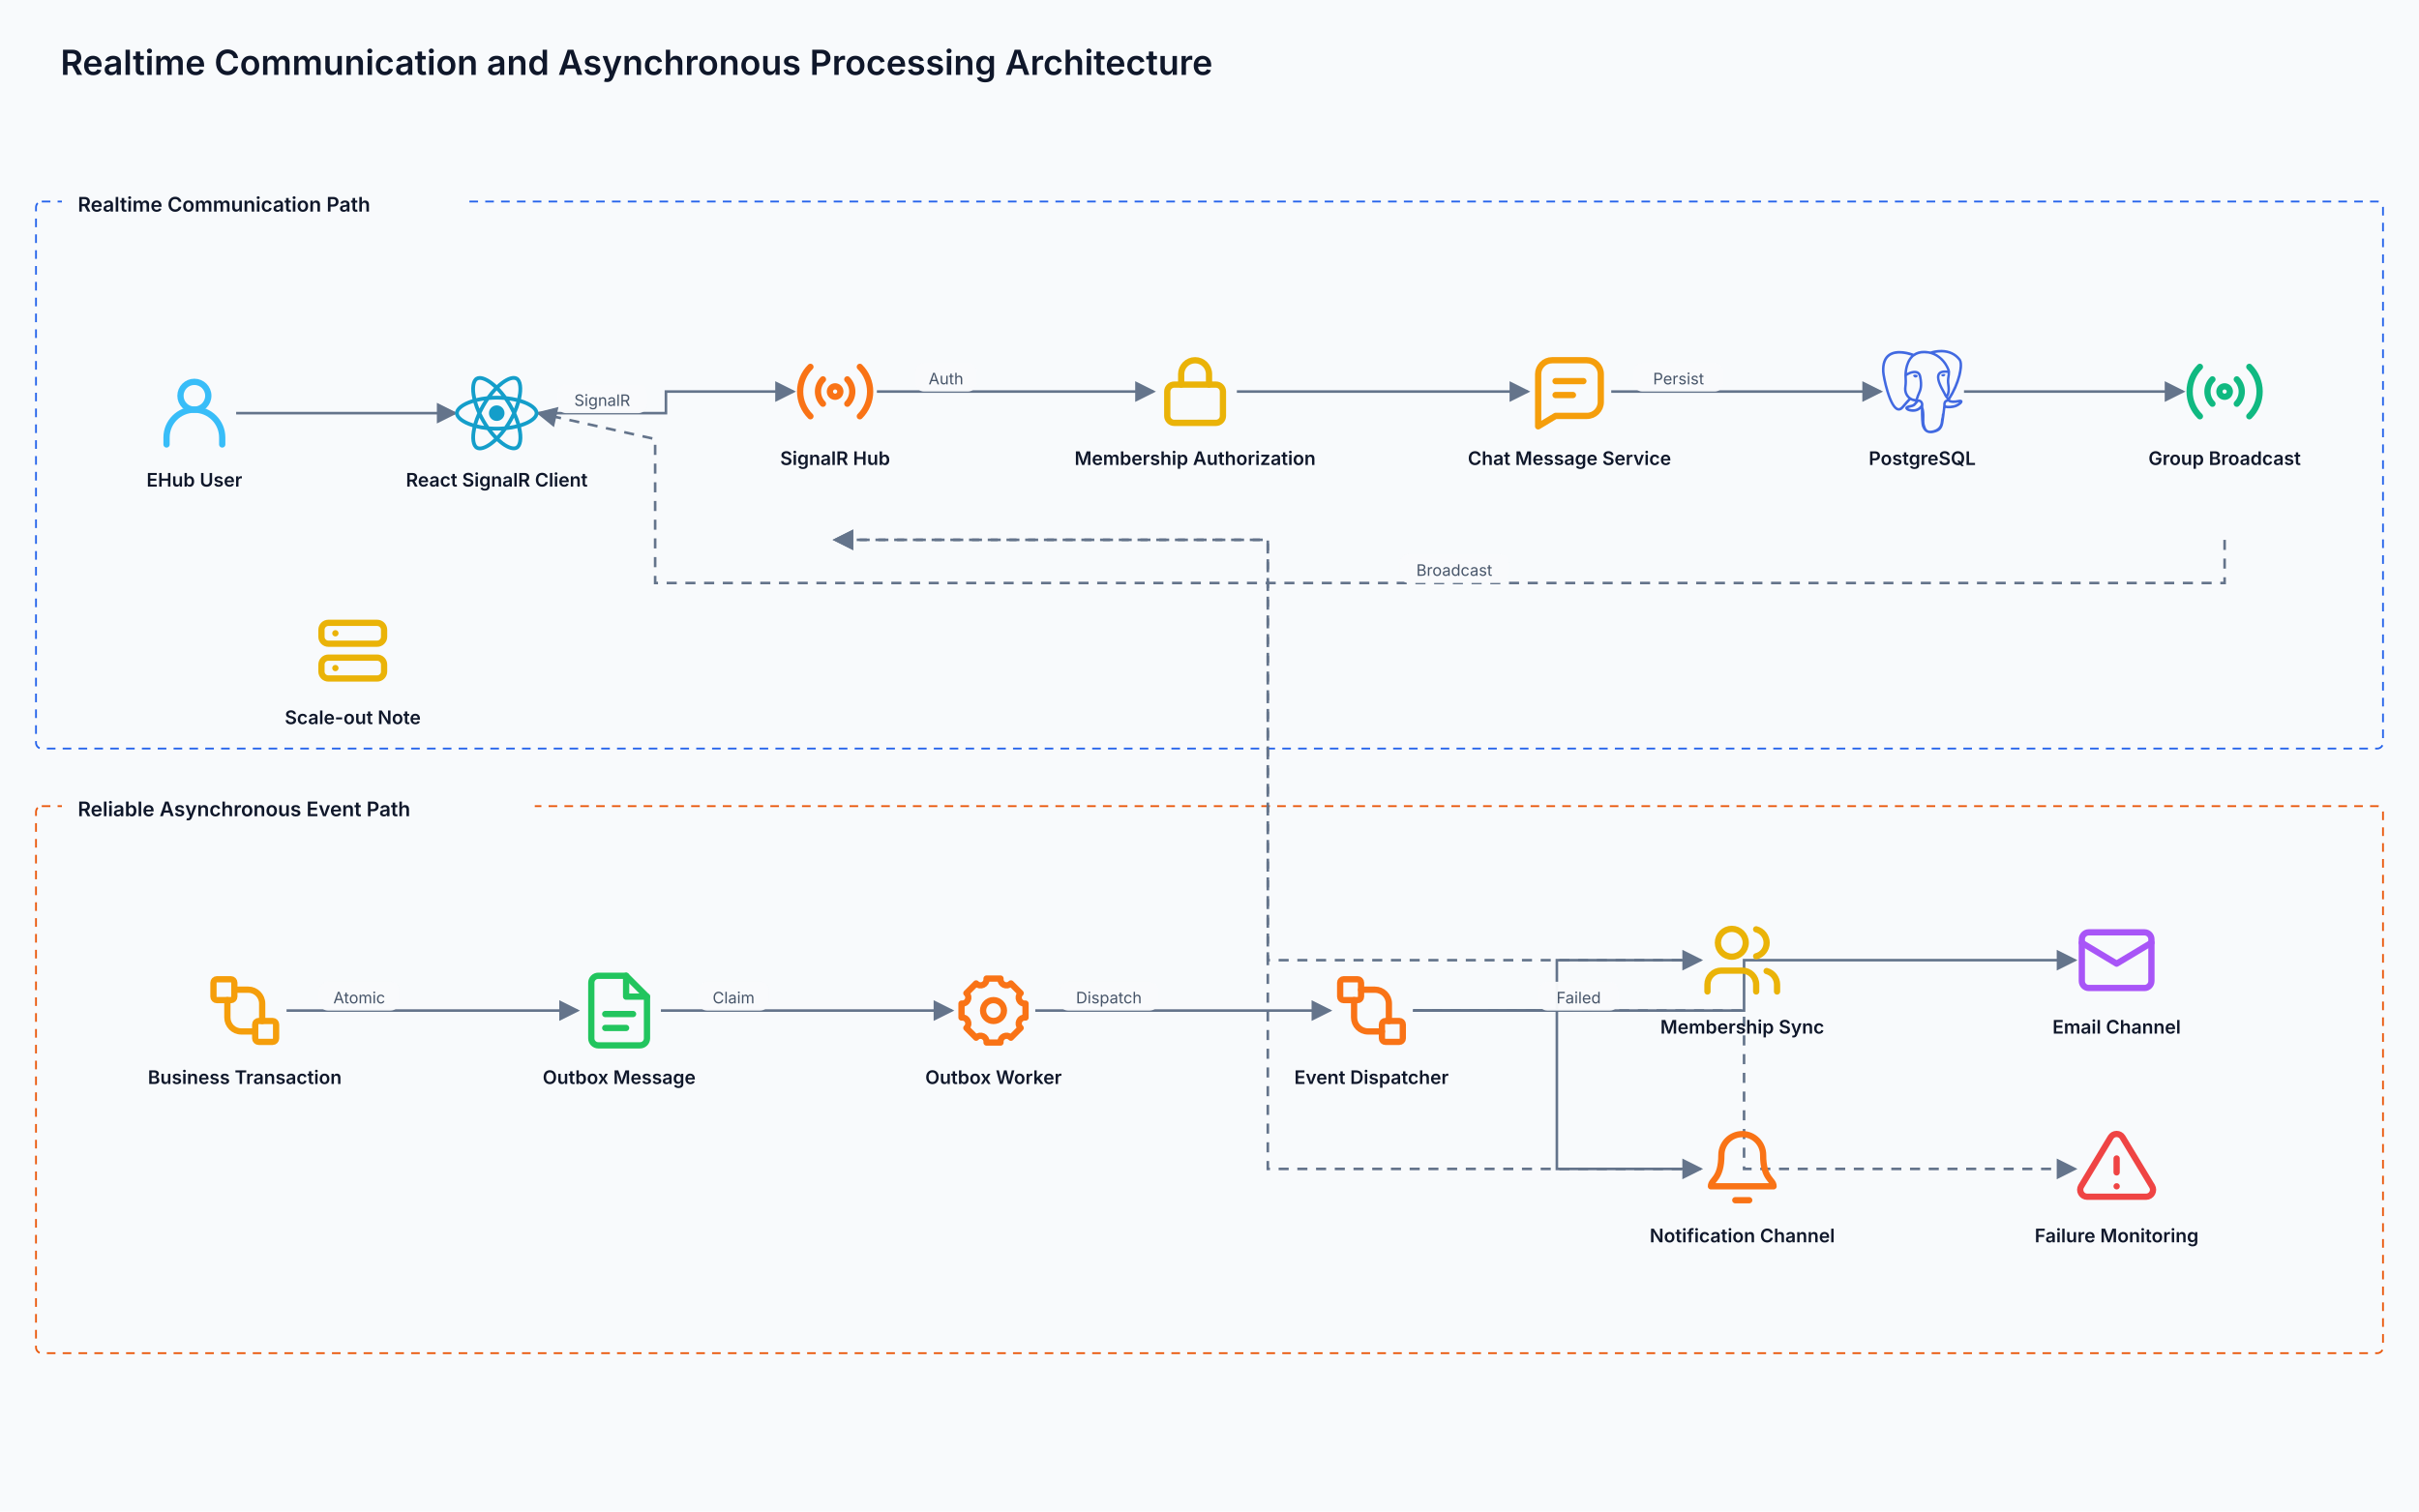
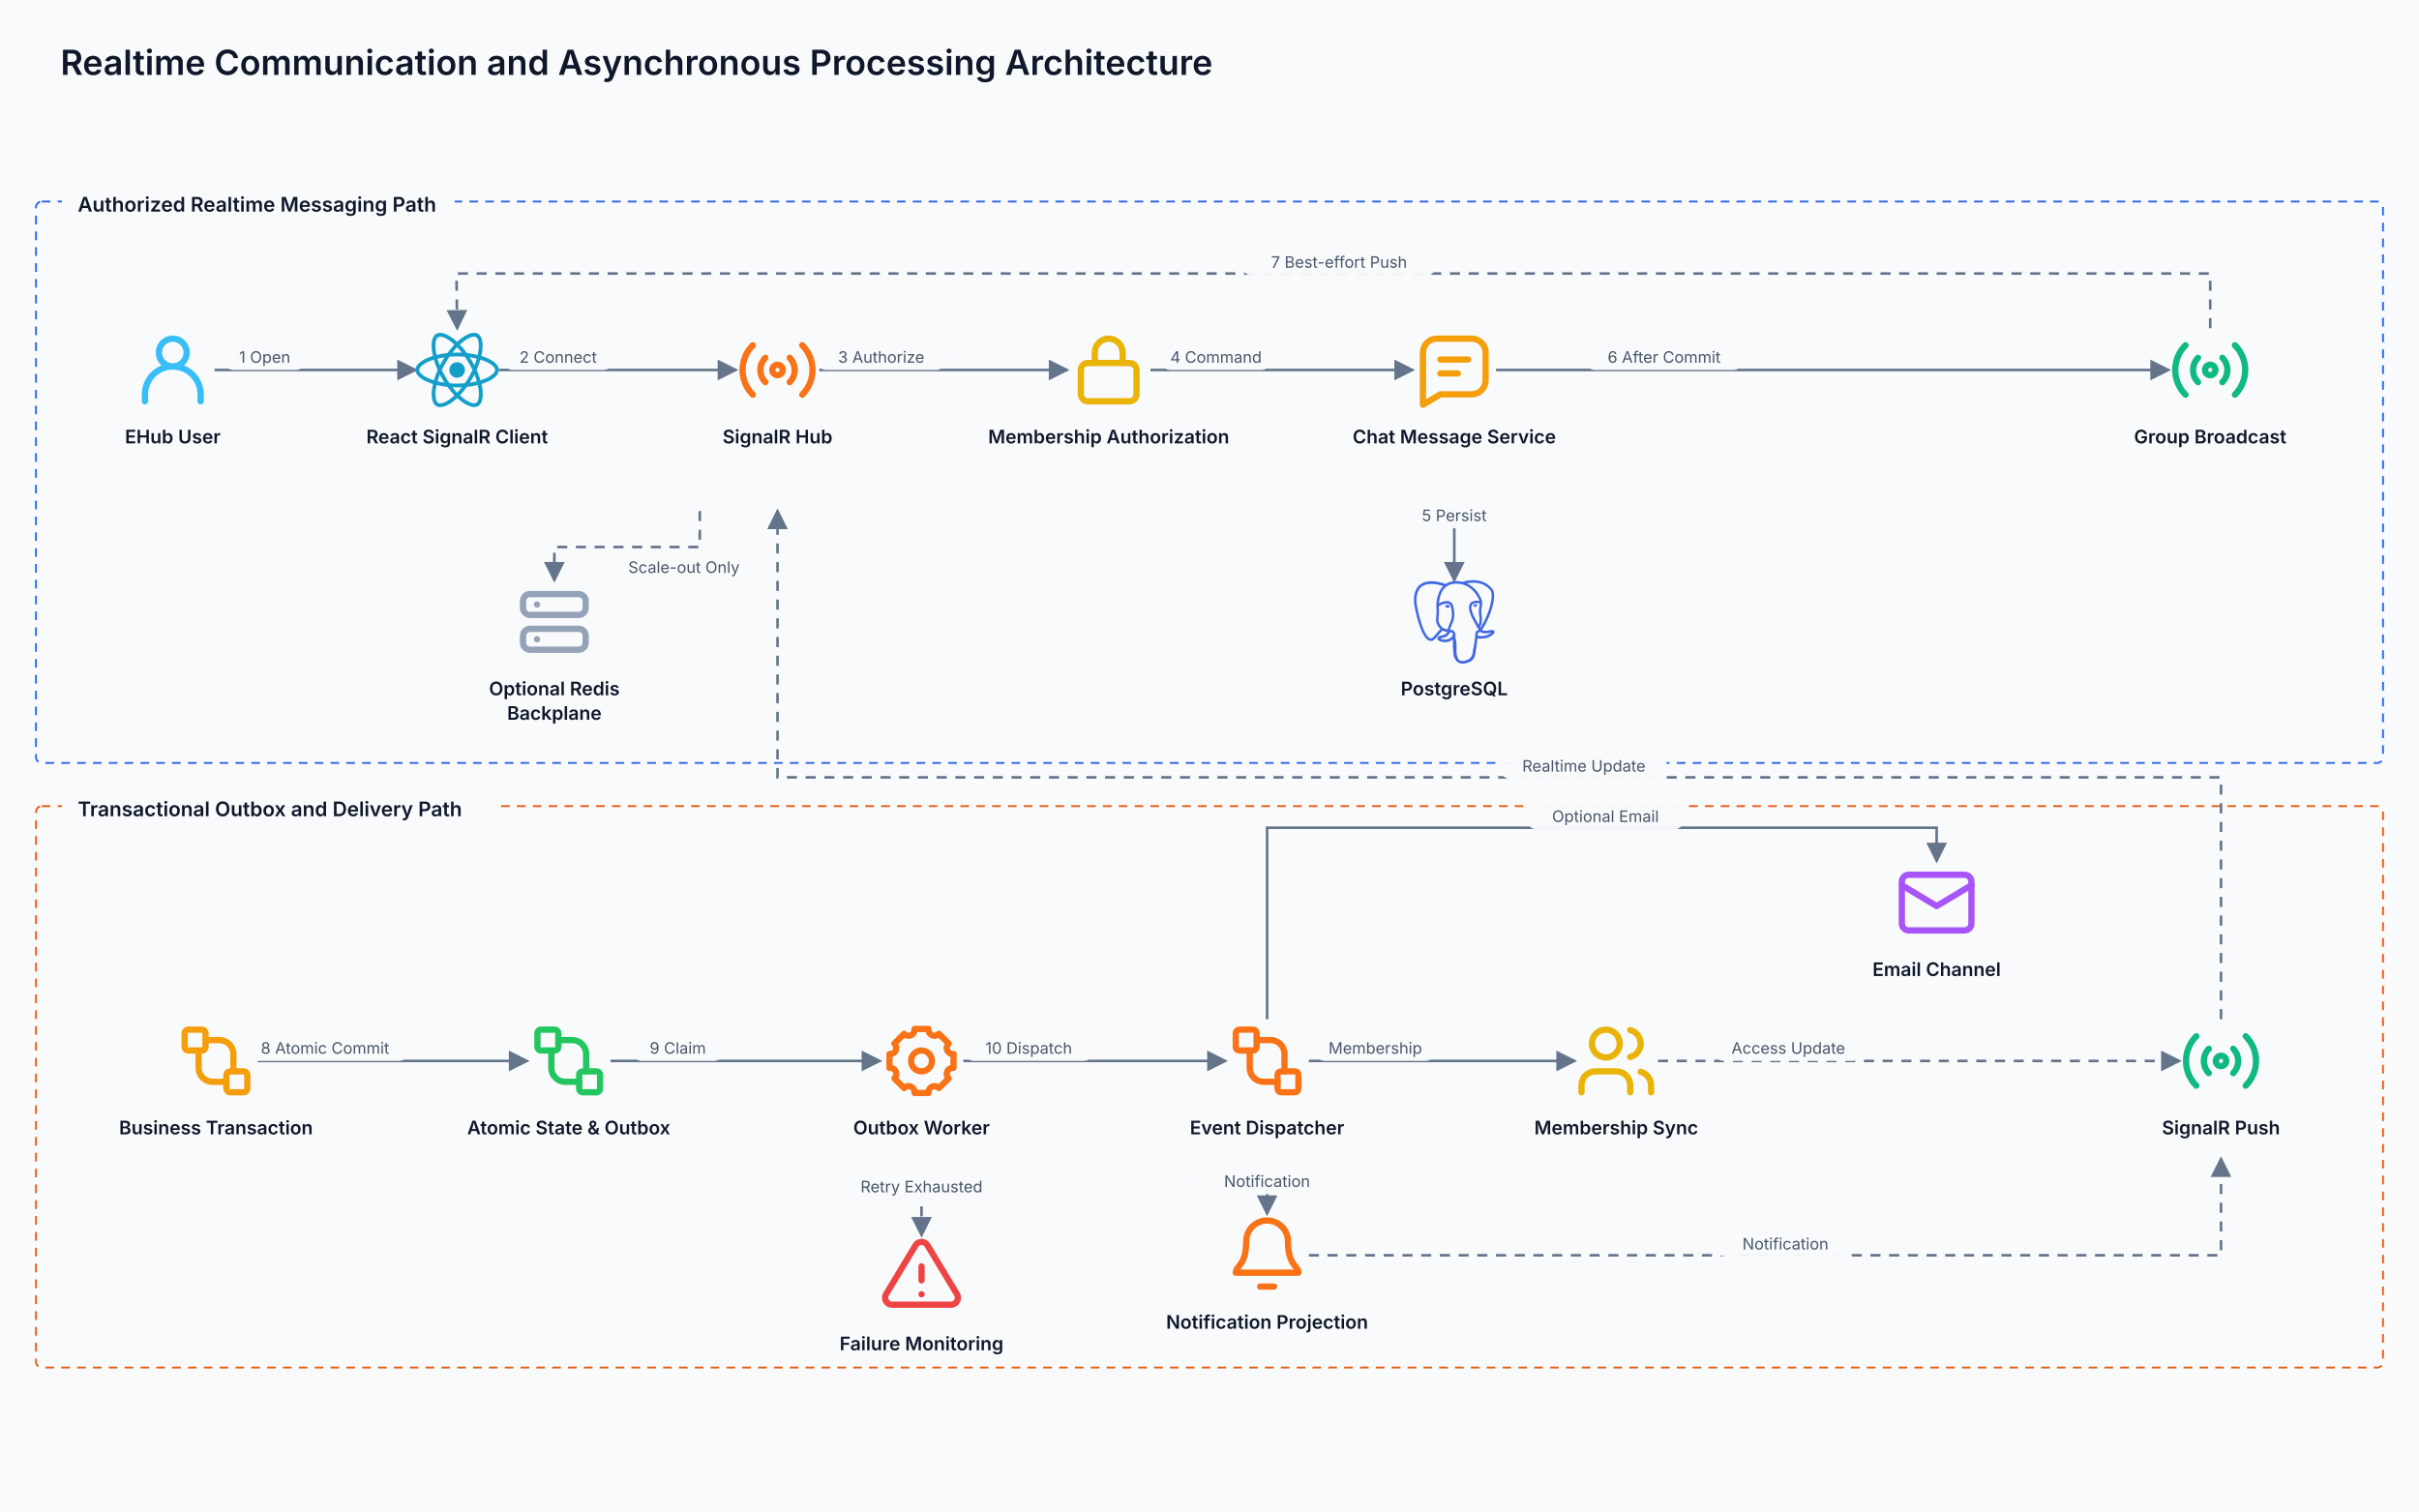
<svg xmlns="http://www.w3.org/2000/svg" width="1680" height="1050" viewBox="0 0 1680 1050" role="img" aria-labelledby="title desc">
  <defs>
    <marker id="arrow" markerWidth="8" markerHeight="8" refX="7" refY="4" orient="auto" markerUnits="strokeWidth">
      <path d="M 0 0 L 8 4 L 0 8 z" fill="#64748B" />
    </marker>
    <filter id="softShadow" x="-20%" y="-20%" width="140%" height="140%">
      <feDropShadow dx="0" dy="2" stdDeviation="3" flood-color="#0F172A" flood-opacity="0.08" />
    </filter>
  </defs>
  <style>
    text { font-family: Inter, Segoe UI, Arial, sans-serif; }
    .page-title { font-size: 24px; font-weight: 600; fill: #0F172A; }
    .node-title { font-size: 13px; font-weight: 600; text-anchor: middle; }
    .group-title { font-size: 14px; font-weight: 600; fill: #0F172A; }
    .edge-label rect { fill: #F8FAFC; fill-opacity: 0.96; }
    .edge-label text { font-size: 11px; fill: #475569; text-anchor: middle; }
  </style>
  <rect width="1680" height="1050" fill="#F8FAFC" />
  <text x="42" y="52" class="page-title">Realtime Communication and Asynchronous Processing Architecture</text>
  <g id="realtime-lane" class="diagram-group">
-     <rect x="25" y="140" width="1630" height="380" rx="4" fill="none" stroke="#2563EB" stroke-width="1.25" stroke-dasharray="6 5" />
-     <rect x="43" y="127" width="282.4" height="28" rx="8" fill="#F8FAFC" />
-     <text x="54" y="147" class="group-title">Realtime Communication Path</text>
+     <rect x="25" y="140" width="1630" height="390" rx="4" fill="none" stroke="#2563EB" stroke-width="1.25" stroke-dasharray="6 5" />
+     <rect x="43" y="127" width="272.8" height="28" rx="8" fill="#F8FAFC" />
+     <text x="54" y="147" class="group-title">Authorized Realtime Messaging Path</text>
  </g>
  <g id="async-lane" class="diagram-group">
-     <rect x="25" y="560" width="1630" height="380" rx="4" fill="none" stroke="#EA580C" stroke-width="1.25" stroke-dasharray="6 5" />
-     <rect x="43" y="547" width="328.4" height="28" rx="8" fill="#F8FAFC" />
-     <text x="54" y="567" class="group-title">Reliable Asynchronous Event Path</text>
+     <rect x="25" y="560" width="1630" height="390" rx="4" fill="none" stroke="#EA580C" stroke-width="1.25" stroke-dasharray="6 5" />
+     <rect x="43" y="547" width="301.6" height="28" rx="8" fill="#F8FAFC" />
+     <text x="54" y="567" class="group-title">Transactional Outbox and Delivery Path</text>
  </g>
  <g id="r1" class="diagram-edge">
-     <path d="M 164 287 L 240 287 L 316 287" fill="none" stroke="#64748B" stroke-width="1.8" marker-end="url(#arrow)" />
+     <path d="M 149 257 L 218.75 257 L 288.5 257" fill="none" stroke="#64748B" stroke-width="1.8" marker-end="url(#arrow)" />
+     <g class="edge-label">
+       <rect x="156.075" y="237" width="55.6" height="20" rx="6" />
+       <text x="183.875" y="252">1 Open</text>
+     </g>
  </g>
  <g id="r2" class="diagram-edge">
-     <path d="M 374 287 L 462.5 287 L 462.5 272 L 551 272" fill="none" stroke="#64748B" stroke-width="1.8" marker-end="url(#arrow)" />
-     <g class="edge-label">
-       <rect x="387.15" y="267" width="62.2" height="20" rx="6" />
-       <text x="418.25" y="282">SignalR</text>
+     <path d="M 346.5 257 L 428.75 257 L 511 257" fill="none" stroke="#64748B" stroke-width="1.8" marker-end="url(#arrow)" />
+     <g class="edge-label">
+       <rect x="349.925" y="237" width="75.4" height="20" rx="6" />
+       <text x="387.625" y="252">2 Connect</text>
    </g>
  </g>
  <g id="r3" class="diagram-edge">
-     <path d="M 609 272 L 705 272 L 801 272" fill="none" stroke="#64748B" stroke-width="1.8" marker-end="url(#arrow)" />
-     <g class="edge-label">
-       <rect x="635.8" y="252" width="42.4" height="20" rx="6" />
-       <text x="657" y="267">Auth</text>
+     <path d="M 569 257 L 655 257 L 741 257" fill="none" stroke="#64748B" stroke-width="1.8" marker-end="url(#arrow)" />
+     <g class="edge-label">
+       <rect x="567.7" y="237" width="88.6" height="20" rx="6" />
+       <text x="612" y="252">3 Authorize</text>
    </g>
  </g>
  <g id="r4" class="diagram-edge">
-     <path d="M 859 272 L 960 272 L 1061 272" fill="none" stroke="#64748B" stroke-width="1.8" marker-end="url(#arrow)" />
+     <path d="M 799 257 L 890 257 L 981 257" fill="none" stroke="#64748B" stroke-width="1.8" marker-end="url(#arrow)" />
+     <g class="edge-label">
+       <rect x="806.8" y="237" width="75.4" height="20" rx="6" />
+       <text x="844.5" y="252">4 Command</text>
+     </g>
  </g>
  <g id="r5" class="diagram-edge">
-     <path d="M 1119 272 L 1212.5 272 L 1306 272" fill="none" stroke="#64748B" stroke-width="1.8" marker-end="url(#arrow)" />
-     <g class="edge-label">
-       <rect x="1134.65" y="252" width="62.2" height="20" rx="6" />
-       <text x="1165.75" y="267">Persist</text>
+     <path d="M 1010 355 L 1010 379 L 1010 403" fill="none" stroke="#64748B" stroke-width="1.8" marker-end="url(#arrow)" />
+     <g class="edge-label">
+       <rect x="972.3" y="347" width="75.4" height="20" rx="6" />
+       <text x="1010" y="362">5 Persist</text>
    </g>
  </g>
  <g id="r6" class="diagram-edge">
-     <path d="M 1364 272 L 1440 272 L 1516 272" fill="none" stroke="#64748B" stroke-width="1.8" marker-end="url(#arrow)" />
+     <path d="M 1039 257 L 1272.5 257 L 1506 257" fill="none" stroke="#64748B" stroke-width="1.8" marker-end="url(#arrow)" />
+     <g class="edge-label">
+       <rect x="1101.55" y="237" width="108.4" height="20" rx="6" />
+       <text x="1155.75" y="252">6 After Commit</text>
+     </g>
  </g>
  <g id="r7" class="diagram-edge">
-     <path d="M 1545 375 L 1545 405 L 455 405 L 455 305 L 374 287" fill="none" stroke="#64748B" stroke-width="1.8" stroke-dasharray="7 6" marker-end="url(#arrow)" />
-     <g class="edge-label">
-       <rect x="972.3" y="385" width="75.4" height="20" rx="6" />
-       <text x="1010" y="400">Broadcast</text>
+     <path d="M 1535 228 L 1535 190 L 317 190 L 317.5 228" fill="none" stroke="#64748B" stroke-width="1.8" stroke-dasharray="7 6" marker-end="url(#arrow)" />
+     <g class="edge-label">
+       <rect x="862.6" y="171" width="134.8" height="20" rx="6" />
+       <text x="930" y="186">7 Best-effort Push</text>
    </g>
  </g>
  <g id="r8" class="diagram-edge">
-     <path d="M 199 702 L 300 702 L 401 702" fill="none" stroke="#64748B" stroke-width="1.8" marker-end="url(#arrow)" />
-     <g class="edge-label">
-       <rect x="221.7" y="682" width="55.6" height="20" rx="6" />
-       <text x="249.5" y="697">Atomic</text>
+     <path d="M 179 737 L 272.5 737 L 366 737" fill="none" stroke="#64748B" stroke-width="1.8" marker-end="url(#arrow)" />
+     <g class="edge-label">
+       <rect x="168.25" y="717" width="115" height="20" rx="6" />
+       <text x="225.75" y="732">8 Atomic Commit</text>
    </g>
  </g>
  <g id="r9" class="diagram-edge">
-     <path d="M 459 702 L 560 702 L 661 702" fill="none" stroke="#64748B" stroke-width="1.8" marker-end="url(#arrow)" />
-     <g class="edge-label">
-       <rect x="485" y="682" width="49" height="20" rx="6" />
-       <text x="509.5" y="697">Claim</text>
+     <path d="M 424 737 L 517.5 737 L 611 737" fill="none" stroke="#64748B" stroke-width="1.8" marker-end="url(#arrow)" />
+     <g class="edge-label">
+       <rect x="439.65" y="717" width="62.2" height="20" rx="6" />
+       <text x="470.75" y="732">9 Claim</text>
    </g>
  </g>
  <g id="r10" class="diagram-edge">
-     <path d="M 719 702 L 821.25 702 L 923.5 702" fill="none" stroke="#64748B" stroke-width="1.8" marker-end="url(#arrow)" />
-     <g class="edge-label">
-       <rect x="735.725" y="682" width="68.8" height="20" rx="6" />
-       <text x="770.125" y="697">Dispatch</text>
+     <path d="M 669 737 L 760 737 L 851 737" fill="none" stroke="#64748B" stroke-width="1.8" marker-end="url(#arrow)" />
+     <g class="edge-label">
+       <rect x="670.2" y="717" width="88.6" height="20" rx="6" />
+       <text x="714.5" y="732">10 Dispatch</text>
    </g>
  </g>
  <g id="r11" class="diagram-edge">
-     <path d="M 981.5 702 L 1081.25 702 L 1081.25 667 L 1181 667" fill="none" stroke="#64748B" stroke-width="1.8" marker-end="url(#arrow)" />
+     <path d="M 909 737 L 1001.25 737 L 1093.5 737" fill="none" stroke="#64748B" stroke-width="1.8" marker-end="url(#arrow)" />
+     <g class="edge-label">
+       <rect x="914.125" y="717" width="82" height="20" rx="6" />
+       <text x="955.125" y="732">Membership</text>
+     </g>
  </g>
  <g id="r12" class="diagram-edge">
-     <path d="M 981.5 702 L 1081.25 702 L 1081.25 812 L 1181 812" fill="none" stroke="#64748B" stroke-width="1.8" marker-end="url(#arrow)" />
+     <path d="M 880 825 L 880 834 L 880 843" fill="none" stroke="#64748B" stroke-width="1.8" marker-end="url(#arrow)" />
+     <g class="edge-label">
+       <rect x="832.4" y="809.5" width="95.2" height="20" rx="6" />
+       <text x="880" y="824.5">Notification</text>
+     </g>
  </g>
  <g id="r13" class="diagram-edge">
-     <path d="M 981.5 702 L 1211.25 702 L 1211.25 667 L 1441 667" fill="none" stroke="#64748B" stroke-width="1.8" marker-end="url(#arrow)" />
+     <path d="M 880 708 L 880 575 L 1345 575 L 1345 598" fill="none" stroke="#64748B" stroke-width="1.8" marker-end="url(#arrow)" />
+     <g class="edge-label">
+       <rect x="1060.8" y="556" width="108.4" height="20" rx="6" />
+       <text x="1115" y="571">Optional Email</text>
+     </g>
  </g>
  <g id="r14" class="diagram-edge">
-     <path d="M 981.5 702 L 1211.25 702 L 1211.25 812 L 1441 812" fill="none" stroke="#64748B" stroke-width="1.8" stroke-dasharray="7 6" marker-end="url(#arrow)" />
-     <g class="edge-label">
-       <rect x="1068.575" y="682" width="55.6" height="20" rx="6" />
-       <text x="1096.375" y="697">Failed</text>
+     <path d="M 640 825 L 640 841.5 L 640 858" fill="none" stroke="#64748B" stroke-width="1.8" stroke-dasharray="7 6" marker-end="url(#arrow)" />
+     <g class="edge-label">
+       <rect x="582.5" y="813.25" width="115" height="20" rx="6" />
+       <text x="640" y="828.25">Retry Exhausted</text>
    </g>
  </g>
  <g id="r15" class="diagram-edge">
-     <path d="M 1181 667 L 880.5 667 L 880.5 375 L 580 375" fill="none" stroke="#64748B" stroke-width="1.8" stroke-dasharray="7 6" marker-end="url(#arrow)" />
+     <path d="M 1151.5 737 L 1332.5 737 L 1513.5 737" fill="none" stroke="#64748B" stroke-width="1.8" stroke-dasharray="7 6" marker-end="url(#arrow)" />
+     <g class="edge-label">
+       <rect x="1191.1" y="717" width="101.8" height="20" rx="6" />
+       <text x="1242" y="732">Access Update</text>
+     </g>
  </g>
  <g id="r16" class="diagram-edge">
-     <path d="M 1181 812 L 880.5 812 L 880.5 375 L 580 375" fill="none" stroke="#64748B" stroke-width="1.8" stroke-dasharray="7 6" marker-end="url(#arrow)" />
+     <path d="M 909 872 L 1542.5 872 L 1542.5 805" fill="none" stroke="#64748B" stroke-width="1.8" stroke-dasharray="7 6" marker-end="url(#arrow)" />
+     <g class="edge-label">
+       <rect x="1192.4" y="853" width="95.2" height="20" rx="6" />
+       <text x="1240" y="868">Notification</text>
+     </g>
+   </g>
+   <g id="r17" class="diagram-edge">
+     <path d="M 1542.5 708 L 1542.5 540 L 540 540 L 540 355" fill="none" stroke="#64748B" stroke-width="1.8" stroke-dasharray="7 6" marker-end="url(#arrow)" />
+     <g class="edge-label">
+       <rect x="1042.5" y="521" width="115" height="20" rx="6" />
+       <text x="1100" y="536">Realtime Update</text>
+     </g>
+   </g>
+   <g id="r18" class="diagram-edge">
+     <path d="M 486 355 L 486 380 L 385 380 L 385 403" fill="none" stroke="#64748B" stroke-width="1.8" stroke-dasharray="7 6" marker-end="url(#arrow)" />
+     <g class="edge-label">
+       <rect x="420.8" y="383" width="108.4" height="20" rx="6" />
+       <text x="475" y="398">Scale-out Only</text>
+     </g>
  </g>
  <g id="rt-user" class="diagram-node">
-     <g transform="translate(106 258) scale(2.416667)" aria-hidden="true">
+     <g transform="translate(91 228) scale(2.416667)" aria-hidden="true">
      <g fill="none" stroke="#38BDF8" stroke-width="1.8" stroke-linecap="round" stroke-linejoin="round">
        <circle cx="12" cy="7" r="4" />
        <path d="M4 21v-2a8 8 0 0 1 16 0v2" />
      </g>
    </g>
-     <text x="135" y="338" class="node-title" fill="#0F172A">EHub User</text>
+     <text x="120" y="308" class="node-title" fill="#0F172A">EHub User</text>
  </g>
  <g id="signalr-client" class="diagram-node">
-     <g transform="translate(316 258) scale(2.416667)" aria-hidden="true">
+     <g transform="translate(288.5 228) scale(2.416667)" aria-hidden="true">
      <path d="M14.23 12.004a2.236 2.236 0 0 1-2.235 2.236 2.236 2.236 0 0 1-2.236-2.236 2.236 2.236 0 0 1 2.235-2.236 2.236 2.236 0 0 1 2.236 2.236zm2.648-10.69c-1.346 0-3.107.96-4.888 2.622-1.78-1.653-3.542-2.602-4.887-2.602-.41 0-.783.093-1.106.278-1.375.793-1.683 3.264-.973 6.365C1.98 8.917 0 10.42 0 12.004c0 1.59 1.99 3.097 5.043 4.03-.704 3.113-.39 5.588.988 6.38.32.187.69.275 1.102.275 1.345 0 3.107-.96 4.888-2.624 1.78 1.654 3.542 2.603 4.887 2.603.41 0 .783-.09 1.106-.275 1.374-.792 1.683-3.263.973-6.365C22.02 15.096 24 13.59 24 12.004c0-1.59-1.99-3.097-5.043-4.032.704-3.11.39-5.587-.988-6.38-.318-.184-.688-.277-1.092-.278zm-.005 1.09v.006c.225 0 .406.044.558.127.666.382.955 1.835.73 3.704-.054.46-.142.945-.25 1.44-.96-.236-2.006-.417-3.107-.534-.66-.905-1.345-1.727-2.035-2.447 1.592-1.48 3.087-2.292 4.105-2.295zm-9.77.02c1.012 0 2.514.808 4.11 2.28-.686.72-1.37 1.537-2.02 2.442-1.107.117-2.154.298-3.113.538-.112-.49-.195-.964-.254-1.42-.23-1.868.054-3.32.714-3.707.19-.09.4-.127.563-.132zm4.882 3.05c.455.468.91.992 1.36 1.564-.44-.02-.89-.034-1.345-.034-.46 0-.915.01-1.36.034.44-.572.895-1.096 1.345-1.565zM12 8.1c.74 0 1.477.034 2.202.093.406.582.802 1.203 1.183 1.86.372.64.71 1.29 1.018 1.946-.308.655-.646 1.31-1.013 1.95-.38.66-.773 1.288-1.18 1.87-.728.063-1.466.098-2.21.098-.74 0-1.477-.035-2.202-.093-.406-.582-.802-1.204-1.183-1.86-.372-.64-.71-1.29-1.018-1.946.303-.657.646-1.313 1.013-1.954.38-.66.773-1.286 1.18-1.868.728-.064 1.466-.098 2.21-.098zm-3.635.254c-.24.377-.48.763-.704 1.16-.225.39-.435.782-.635 1.174-.265-.656-.49-1.31-.676-1.947.64-.15 1.315-.283 2.015-.386zm7.26 0c.695.103 1.365.23 2.006.387-.18.632-.405 1.282-.66 1.933-.2-.39-.41-.783-.64-1.174-.225-.392-.465-.774-.705-1.146zm3.063.675c.484.15.944.317 1.375.498 1.732.74 2.852 1.708 2.852 2.476-.005.768-1.125 1.74-2.857 2.475-.42.18-.88.342-1.355.493-.28-.958-.646-1.956-1.1-2.98.45-1.017.81-2.01 1.085-2.964zm-13.395.004c.278.96.645 1.957 1.1 2.98-.45 1.017-.812 2.01-1.086 2.964-.484-.15-.944-.318-1.37-.5-1.732-.737-2.852-1.706-2.852-2.474 0-.768 1.12-1.742 2.852-2.476.42-.18.88-.342 1.356-.494zm11.678 4.28c.265.657.49 1.312.676 1.948-.64.157-1.316.29-2.016.39.24-.375.48-.762.705-1.158.225-.39.435-.788.636-1.18zm-9.945.02c.2.392.41.783.64 1.175.23.39.465.772.705 1.143-.695-.102-1.365-.23-2.006-.386.18-.63.406-1.282.66-1.933zM17.92 16.32c.112.493.2.968.254 1.423.23 1.868-.054 3.32-.714 3.708-.147.09-.338.128-.563.128-1.012 0-2.514-.807-4.11-2.28.686-.72 1.37-1.536 2.02-2.44 1.107-.118 2.154-.3 3.113-.54zm-11.83.01c.96.234 2.006.415 3.107.532.66.905 1.345 1.727 2.035 2.446-1.595 1.483-3.092 2.295-4.11 2.295-.22-.005-.406-.05-.553-.132-.666-.38-.955-1.834-.73-3.703.054-.46.142-.944.25-1.438zm4.56.64c.44.02.89.034 1.345.034.46 0 .915-.01 1.36-.034-.44.572-.895 1.095-1.345 1.565-.455-.47-.91-.993-1.36-1.565z" fill="#149ECA" />
    </g>
-     <text x="345" y="338" class="node-title" fill="#0F172A">React SignalR Client</text>
+     <text x="317.5" y="308" class="node-title" fill="#0F172A">React SignalR Client</text>
  </g>
  <g id="signalr-hub" class="diagram-node">
-     <g transform="translate(551 243) scale(2.416667)" aria-hidden="true">
+     <g transform="translate(511 228) scale(2.416667)" aria-hidden="true">
      <g fill="none" stroke="#F97316" stroke-width="1.8" stroke-linecap="round" stroke-linejoin="round">
        <path d="M4.9 19.1a10 10 0 0 1 0-14.2M19.1 4.9a10 10 0 0 1 0 14.2M8.5 15.5a5 5 0 0 1 0-7M15.5 8.5a5 5 0 0 1 0 7" />
        <circle cx="12" cy="12" r="1.5" />
      </g>
    </g>
-     <text x="580" y="323" class="node-title" fill="#0F172A">SignalR Hub</text>
+     <text x="540" y="308" class="node-title" fill="#0F172A">SignalR Hub</text>
  </g>
  <g id="membership-auth" class="diagram-node">
-     <g transform="translate(801 243) scale(2.416667)" aria-hidden="true">
+     <g transform="translate(741 228) scale(2.416667)" aria-hidden="true">
      <g fill="none" stroke="#EAB308" stroke-width="1.8" stroke-linecap="round" stroke-linejoin="round">
        <rect x="4" y="10" width="16" height="11" rx="2" />
        <path d="M8 10V7a4 4 0 0 1 8 0v3" />
      </g>
    </g>
-     <text x="830" y="323" class="node-title" fill="#0F172A">Membership Authorization</text>
+     <text x="770" y="308" class="node-title" fill="#0F172A">Membership Authorization</text>
  </g>
  <g id="message-service" class="diagram-node">
-     <g transform="translate(1061 243) scale(2.416667)" aria-hidden="true">
+     <g transform="translate(981 228) scale(2.416667)" aria-hidden="true">
      <g fill="none" stroke="#F59E0B" stroke-width="1.8" stroke-linecap="round" stroke-linejoin="round">
        <path d="M21 15a4 4 0 0 1-4 4H8l-5 3V7a4 4 0 0 1 4-4h10a4 4 0 0 1 4 4Z" />
        <path d="M8 9h8M8 13h5" />
      </g>
    </g>
-     <text x="1090" y="323" class="node-title" fill="#0F172A">Chat Message Service</text>
+     <text x="1010" y="308" class="node-title" fill="#0F172A">Chat Message Service</text>
  </g>
  <g id="rt-database" class="diagram-node">
-     <g transform="translate(1306 243) scale(2.416667)" aria-hidden="true">
+     <g transform="translate(981 403) scale(2.416667)" aria-hidden="true">
      <path d="M23.559 14.723a.527.527 0 0 0-.056-.119c-.139-.263-.477-.342-1.007-.232-1.653.341-2.293.131-2.526-.019 1.342-2.048 2.445-4.522 3.041-6.83.271-1.051.798-3.524.122-4.732a1.564 1.564 0 0 0-.151-.235C21.693.909 19.801.025 17.51.001c-1.495-.016-2.771.346-3.116.479a9.449 9.449 0 0 0-.516-.082 8.044 8.044 0 0 0-1.311-.128c-1.182-.018-2.204.264-3.05.841-.857-.321-4.789-1.645-7.222.079C.936 2.153.309 3.873.43 6.304c.041.818.507 3.334 1.242 5.744.46 1.506.939 2.702 1.433 3.582.553.994 1.126 1.593 1.714 1.79.447.149 1.133.144 1.858-.728.801-.964 1.59-1.826 1.945-2.207.435.235.906.362 1.39.377a.057.057 0 0 0 0.0.004 11.031 11.031 0 0 0-.247.305c-.339.43-.409.52-1.5.744-.31.064-1.134.234-1.146.811-.003.122.033.231.092.327.227.423.922.61 1.015.633 1.335.334 2.504.092 3.371-.679-.017 2.231.077 4.417.345 5.087.221.553.762 1.905 2.469 1.904.251 0 .526-.029.83-.094 1.782-.382 2.556-1.17 2.855-2.906.15-.871.402-2.875.539-4.101.017-.07.036-.121.057-.136.001-.001.07-.047.427.031a.367.367 0 0 0 .044.007l.254.022.015.001c.847.038 1.911-.143 2.531-.431.644-.299 1.806-1.032 1.595-1.67zM2.371 11.877c-.744-2.436-1.178-4.885-1.212-5.572-.109-2.171.417-3.683 1.562-4.493 1.837-1.299 4.84-.541 6.108-.13-.003.003-.007.006-.01.009-2.024 2.044-1.976 5.536-1.971 5.75-0.0.082.007.199.016.359.035.587.1 1.68-.073 2.918-.161 1.15.194 2.276.973 3.089.081.084.165.163.252.237-.347.371-1.1 1.193-1.903 2.158-.568.682-.96.552-1.089.509-.392-.131-.813-.587-1.238-1.322-.48-.839-.964-2.032-1.415-3.513zm6.007 5.087c-.171-.043-.327-.113-.432-.177.089-.039.237-.09.483-.141 1.283-.264 1.482-.451 1.914-1.0.099-.126.212-.269.367-.443a.355.355 0 0 0 .074-.13c.171-.151.272-.11.437-.042.156.065.308.26.369.475.029.102.062.294-.045.444-.904 1.266-2.222 1.249-3.168 1.013zm2.094-3.988-.052.141c-.133.357-.257.688-.333 1.003-.667-.002-1.317-.287-1.81-.802-.628-.655-.913-1.566-.782-2.5.183-1.308.115-2.447.079-3.059-.005-.086-.009-.161-.012-.22.296-.262 1.666-.996 2.643-.772.446.102.718.406.831.928.585 2.704.077 3.831-.33 4.736-.084.187-.163.363-.231.545zm7.364 4.572c-.017.177-.036.376-.062.596l-.146.438a.355.355 0 0 0-.018.108c-.006.475-.054.649-.115.869-.063.229-.135.489-.179 1.058-.11 1.414-.878 2.227-2.417 2.557-1.516.325-1.784-.497-2.021-1.222a6.582 6.582 0 0 0-.077-.227c-.215-.586-.191-1.412-.157-2.555.017-.561-.025-1.901-.33-2.646.004-.293.011-.591.019-.892a.353.353 0 0 0-.015-.113 1.493 1.493 0 0 0-.044-.208c-.123-.428-.421-.787-.78-.935-.142-.059-.404-.167-.718-.087.067-.276.183-.588.309-.925l.053-.142c.059-.16.134-.326.213-.501.426-.948 1.011-2.245.377-5.177-.237-1.098-1.03-1.634-2.232-1.51-.721.075-1.38.365-1.709.532a5.672 5.672 0 0 0-.196.104c.092-1.106.439-3.174 1.736-4.482a4.031 4.031 0 0 1 .303-.276.353.353 0 0 0 .145-.064c.752-.571 1.694-.851 2.802-.833.409.007.802.034 1.174.081 1.939.354 3.244 1.447 4.036 2.383.814.962 1.255 1.931 1.431 2.454-1.323-.135-2.223.127-2.68.779-.993 1.419.543 4.173 1.281 5.496.135.243.252.452.289.541.24.583.551.971.779 1.255.07.087.137.171.189.245-.401.116-1.121.383-1.055 1.717-.012.156-.042.447-.083.815-.046.208-.07.46-.099.766zm.89-1.621c-.041-.832.269-.918.597-1.01a2.857 2.857 0 0 0 .135-.041 1.202 1.202 0 0 0 .134.103c.57.377 1.582.421 3.007.134-.202.177-.519.399-.953.601-.41.19-1.096.333-1.747.364-.72.034-1.086-.081-1.172-.151zm.57-9.271c-.006.351-.054.669-.105 1.002-.055.358-.112.727-.126 1.176-.014.437.04.891.093 1.33.107.887.216 1.8-.207 2.701a3.527 3.527 0 0 1-.188-.386c-.053-.128-.167-.333-.325-.616-.616-1.104-2.057-3.69-1.319-4.745.38-.543 1.341-.566 2.178-.463zm.228 7.014a12.376 12.376 0 0 0-.085-.107l-.035-.044c.726-1.2.584-2.386.458-3.438-.052-.432-.101-.84-.088-1.223.013-.406.067-.754.118-1.091.064-.415.129-.844.111-1.351.013-.053.019-.116.012-.19-.046-.485-.6-1.938-1.729-3.253-.608-.707-1.49-1.497-2.689-2.039.525-.107 1.233-.203 2.024-.186 2.051.046 3.675.814 4.824 2.282a.908.908 0 0 1 .067.1c.723 1.356-.276 6.275-2.987 10.54zm-8.817-6.116c-.025.179-.309.422-.621.422a.582.582 0 0 1-.081-.006c-.187-.026-.377-.144-.506-.316-.046-.06-.12-.178-.105-.284.005-.04.026-.099.092-.149.118-.089.352-.123.61-.087.316.044.643.194.611.419zm7.931-.411c.011.079-.049.201-.153.31-.068.072-.212.196-.408.223a.546.546 0 0 1-.075.005c-.293 0-.541-.234-.561-.372-.024-.176.264-.311.561-.352.297-.041.611.009.636.185z" fill="#4169E1" />
    </g>
-     <text x="1335" y="323" class="node-title" fill="#0F172A">PostgreSQL</text>
+     <text x="1010" y="483" class="node-title" fill="#0F172A">PostgreSQL</text>
  </g>
  <g id="broadcast" class="diagram-node">
-     <g transform="translate(1516 243) scale(2.416667)" aria-hidden="true">
+     <g transform="translate(1506 228) scale(2.416667)" aria-hidden="true">
      <g fill="none" stroke="#10B981" stroke-width="1.8" stroke-linecap="round" stroke-linejoin="round">
        <path d="M4.9 19.1a10 10 0 0 1 0-14.2M19.1 4.9a10 10 0 0 1 0 14.2M8.5 15.5a5 5 0 0 1 0-7M15.5 8.5a5 5 0 0 1 0 7" />
        <circle cx="12" cy="12" r="1.5" />
      </g>
    </g>
-     <text x="1545" y="323" class="node-title" fill="#0F172A">Group Broadcast</text>
+     <text x="1535" y="308" class="node-title" fill="#0F172A">Group Broadcast</text>
+   </g>
+   <g id="scale-note" class="diagram-node">
+     <g transform="translate(356 403) scale(2.416667)" aria-hidden="true">
+       <g fill="none" stroke="#94A3B8" stroke-width="1.8" stroke-linecap="round" stroke-linejoin="round">
+         <rect x="3" y="4" width="18" height="6" rx="2" />
+         <rect x="3" y="14" width="18" height="6" rx="2" />
+         <path d="M7 7h.01M7 17h.01" />
+       </g>
+     </g>
+     <text x="385" y="483" class="node-title" fill="#0F172A">Optional Redis</text>
+     <text x="385" y="500" class="node-title" fill="#0F172A">Backplane</text>
  </g>
  <g id="business-action" class="diagram-node">
-     <g transform="translate(141 673) scale(2.416667)" aria-hidden="true">
+     <g transform="translate(121 708) scale(2.416667)" aria-hidden="true">
      <g fill="none" stroke="#F59E0B" stroke-width="1.8" stroke-linecap="round" stroke-linejoin="round">
        <rect x="3" y="3" width="6" height="6" rx="1" />
        <rect x="15" y="15" width="6" height="6" rx="1" />
        <path d="M9 6h4a4 4 0 0 1 4 4v5M15 18h-4a4 4 0 0 1-4-4V9" />
      </g>
    </g>
-     <text x="170" y="753" class="node-title" fill="#0F172A">Business Transaction</text>
+     <text x="150" y="788" class="node-title" fill="#0F172A">Business Transaction</text>
  </g>
  <g id="outbox-store" class="diagram-node">
-     <g transform="translate(401 673) scale(2.416667)" aria-hidden="true">
+     <g transform="translate(366 708) scale(2.416667)" aria-hidden="true">
      <g fill="none" stroke="#22C55E" stroke-width="1.8" stroke-linecap="round" stroke-linejoin="round">
-         <path d="M14 2H6a2 2 0 0 0-2 2v16a2 2 0 0 0 2 2h12a2 2 0 0 0 2-2V8Z" />
-         <path d="M14 2v6h6M8 13h8M8 17h6" />
-       </g>
-     </g>
-     <text x="430" y="753" class="node-title" fill="#0F172A">Outbox Message</text>
+         <rect x="3" y="3" width="6" height="6" rx="1" />
+         <rect x="15" y="15" width="6" height="6" rx="1" />
+         <path d="M9 6h4a4 4 0 0 1 4 4v5M15 18h-4a4 4 0 0 1-4-4V9" />
+       </g>
+     </g>
+     <text x="395" y="788" class="node-title" fill="#0F172A">Atomic State &amp; Outbox</text>
  </g>
  <g id="outbox-worker" class="diagram-node">
-     <g transform="translate(661 673) scale(2.416667)" aria-hidden="true">
+     <g transform="translate(611 708) scale(2.416667)" aria-hidden="true">
      <g fill="none" stroke="#F97316" stroke-width="1.8" stroke-linecap="round" stroke-linejoin="round">
        <circle cx="12" cy="12" r="3" />
        <path d="M19.4 15a1.7 1.7 0 0 0 .3 1.9l.1.1-2.8 2.8-.1-.1a1.7 1.7 0 0 0-1.9-.3 1.7 1.7 0 0 0-1 1.6v.2h-4V21a1.7 1.7 0 0 0-1-1.6 1.7 1.7 0 0 0-1.9.3l-.1.1L4.2 17l.1-.1a1.7 1.7 0 0 0 .3-1.9A1.7 1.7 0 0 0 3 14H2.8v-4H3a1.7 1.7 0 0 0 1.6-1 1.7 1.7 0 0 0-.3-1.9L4.2 7 7 4.2l.1.1A1.7 1.7 0 0 0 9 4.6 1.7 1.7 0 0 0 10 3V2.8h4V3a1.7 1.7 0 0 0 1 1.6 1.7 1.7 0 0 0 1.9-.3l.1-.1L19.8 7l-.1.1a1.7 1.7 0 0 0-.3 1.9 1.7 1.7 0 0 0 1.6 1h.2v4H21a1.7 1.7 0 0 0-1.6 1Z" />
      </g>
    </g>
-     <text x="690" y="753" class="node-title" fill="#0F172A">Outbox Worker</text>
+     <text x="640" y="788" class="node-title" fill="#0F172A">Outbox Worker</text>
  </g>
  <g id="event-dispatcher" class="diagram-node">
-     <g transform="translate(923.5 673) scale(2.416667)" aria-hidden="true">
+     <g transform="translate(851 708) scale(2.416667)" aria-hidden="true">
      <g fill="none" stroke="#F97316" stroke-width="1.8" stroke-linecap="round" stroke-linejoin="round">
        <rect x="3" y="3" width="6" height="6" rx="1" />
        <rect x="15" y="15" width="6" height="6" rx="1" />
        <path d="M9 6h4a4 4 0 0 1 4 4v5M15 18h-4a4 4 0 0 1-4-4V9" />
      </g>
    </g>
-     <text x="952.5" y="753" class="node-title" fill="#0F172A">Event Dispatcher</text>
+     <text x="880" y="788" class="node-title" fill="#0F172A">Event Dispatcher</text>
+   </g>
+   <g id="failure-monitor" class="diagram-node">
+     <g transform="translate(611 858) scale(2.416667)" aria-hidden="true">
+       <g fill="none" stroke="#EF4444" stroke-width="1.8" stroke-linecap="round" stroke-linejoin="round">
+         <path d="M10.3 2.9 1.8 17a2 2 0 0 0 1.7 3h17a2 2 0 0 0 1.7-3L13.7 2.9a2 2 0 0 0-3.4 0Z" />
+         <path d="M12 9v4M12 17h.01" />
+       </g>
+     </g>
+     <text x="640" y="938" class="node-title" fill="#0F172A">Failure Monitoring</text>
  </g>
  <g id="membership-sync" class="diagram-node">
-     <g transform="translate(1181 638) scale(2.416667)" aria-hidden="true">
+     <g transform="translate(1093.5 708) scale(2.416667)" aria-hidden="true">
      <g fill="none" stroke="#EAB308" stroke-width="1.8" stroke-linecap="round" stroke-linejoin="round">
        <path d="M16 21v-2a4 4 0 0 0-4-4H6a4 4 0 0 0-4 4v2" />
        <circle cx="9" cy="7" r="4" />
        <path d="M22 21v-2a4 4 0 0 0-3-3.87M16 3.13a4 4 0 0 1 0 7.75" />
      </g>
    </g>
-     <text x="1210" y="718" class="node-title" fill="#0F172A">Membership Sync</text>
+     <text x="1122.5" y="788" class="node-title" fill="#0F172A">Membership Sync</text>
  </g>
  <g id="notification-channel" class="diagram-node">
-     <g transform="translate(1181 783) scale(2.416667)" aria-hidden="true">
+     <g transform="translate(851 843) scale(2.416667)" aria-hidden="true">
      <g fill="none" stroke="#F97316" stroke-width="1.8" stroke-linecap="round" stroke-linejoin="round">
        <path d="M18 8a6 6 0 0 0-12 0c0 7-3 7-3 9h18c0-2-3-2-3-9M10 21h4" />
      </g>
    </g>
-     <text x="1210" y="863" class="node-title" fill="#0F172A">Notification Channel</text>
+     <text x="880" y="923" class="node-title" fill="#0F172A">Notification Projection</text>
  </g>
  <g id="email-channel" class="diagram-node">
-     <g transform="translate(1441 638) scale(2.416667)" aria-hidden="true">
+     <g transform="translate(1316 598) scale(2.416667)" aria-hidden="true">
      <g fill="none" stroke="#A855F7" stroke-width="1.8" stroke-linecap="round" stroke-linejoin="round">
        <rect x="2" y="4" width="20" height="16" rx="2" />
        <path d="m22 7-10 6L2 7" />
      </g>
    </g>
-     <text x="1470" y="718" class="node-title" fill="#0F172A">Email Channel</text>
-   </g>
-   <g id="failure-monitor" class="diagram-node">
-     <g transform="translate(1441 783) scale(2.416667)" aria-hidden="true">
-       <g fill="none" stroke="#EF4444" stroke-width="1.8" stroke-linecap="round" stroke-linejoin="round">
-         <path d="M10.3 2.9 1.8 17a2 2 0 0 0 1.7 3h17a2 2 0 0 0 1.7-3L13.7 2.9a2 2 0 0 0-3.4 0Z" />
-         <path d="M12 9v4M12 17h.01" />
-       </g>
-     </g>
-     <text x="1470" y="863" class="node-title" fill="#0F172A">Failure Monitoring</text>
-   </g>
-   <g id="scale-note" class="diagram-node">
-     <g transform="translate(216 423) scale(2.416667)" aria-hidden="true">
-       <g fill="none" stroke="#EAB308" stroke-width="1.8" stroke-linecap="round" stroke-linejoin="round">
-         <rect x="3" y="4" width="18" height="6" rx="2" />
-         <rect x="3" y="14" width="18" height="6" rx="2" />
-         <path d="M7 7h.01M7 17h.01" />
-       </g>
-     </g>
-     <text x="245" y="503" class="node-title" fill="#0F172A">Scale-out Note</text>
+     <text x="1345" y="678" class="node-title" fill="#0F172A">Email Channel</text>
+   </g>
+   <g id="signalr-push" class="diagram-node">
+     <g transform="translate(1513.5 708) scale(2.416667)" aria-hidden="true">
+       <g fill="none" stroke="#10B981" stroke-width="1.8" stroke-linecap="round" stroke-linejoin="round">
+         <path d="M4.9 19.1a10 10 0 0 1 0-14.2M19.1 4.9a10 10 0 0 1 0 14.2M8.5 15.5a5 5 0 0 1 0-7M15.5 8.5a5 5 0 0 1 0 7" />
+         <circle cx="12" cy="12" r="1.5" />
+       </g>
+     </g>
+     <text x="1542.5" y="788" class="node-title" fill="#0F172A">SignalR Push</text>
  </g>
</svg>
